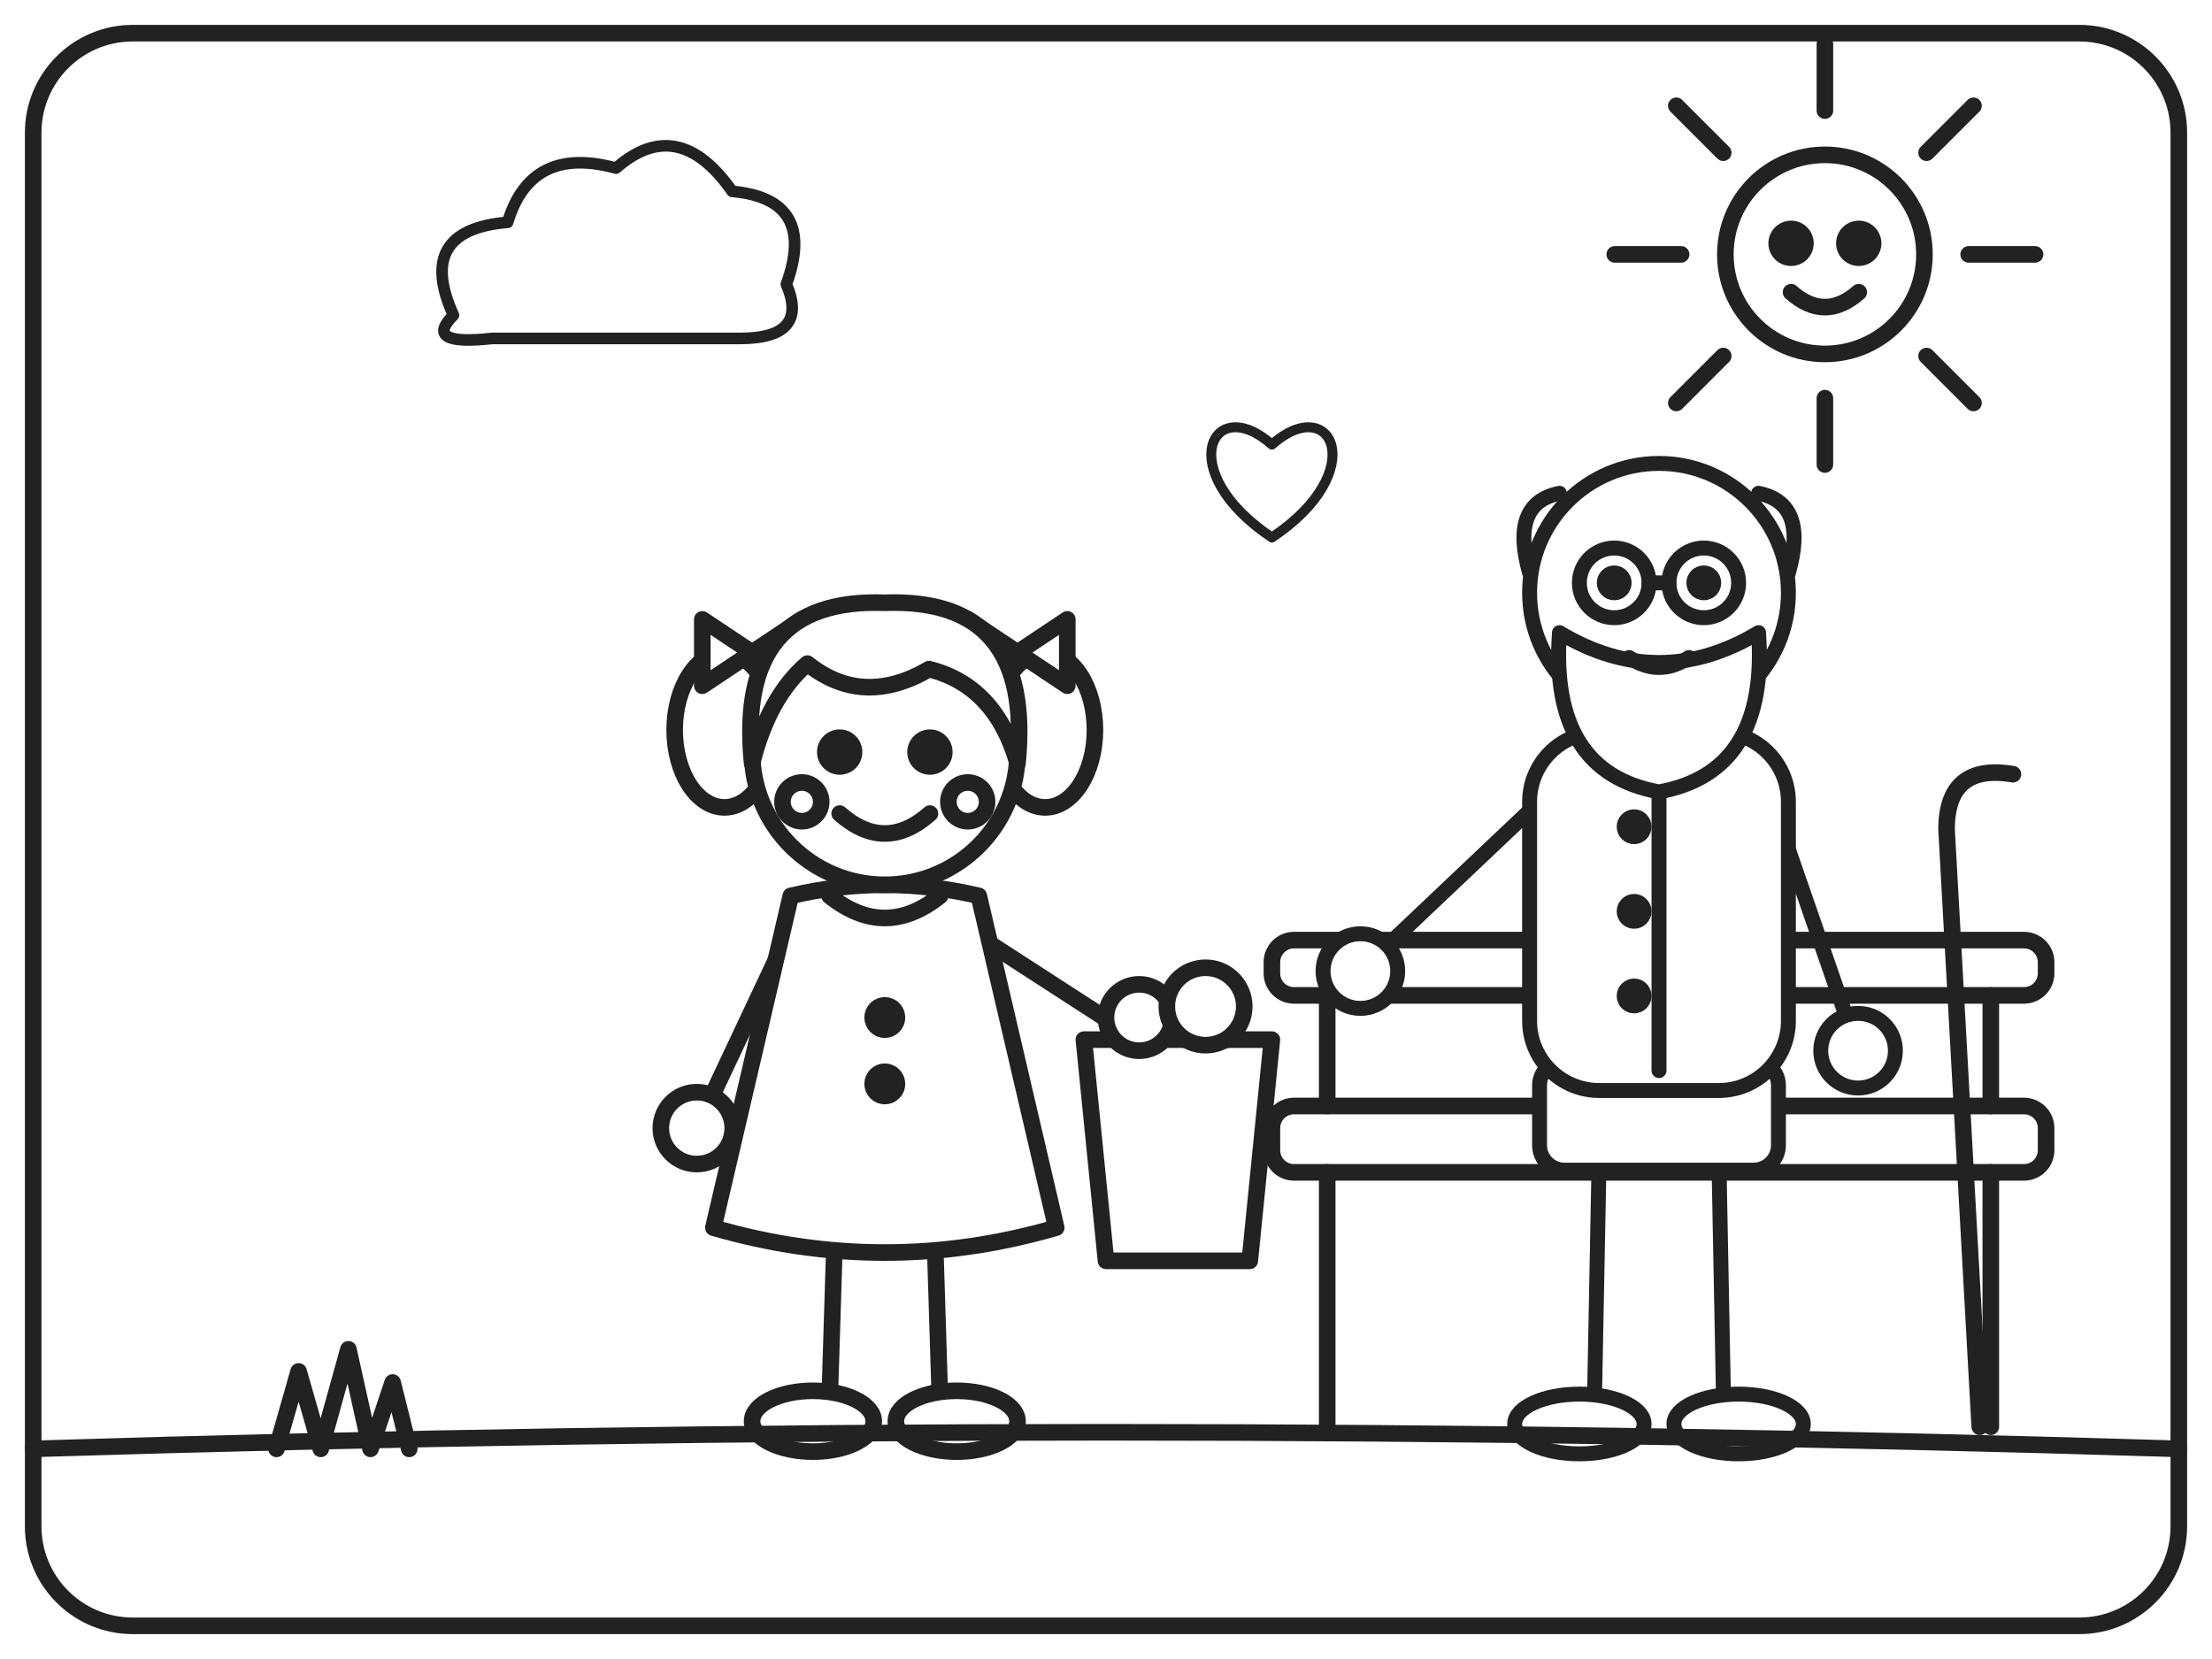
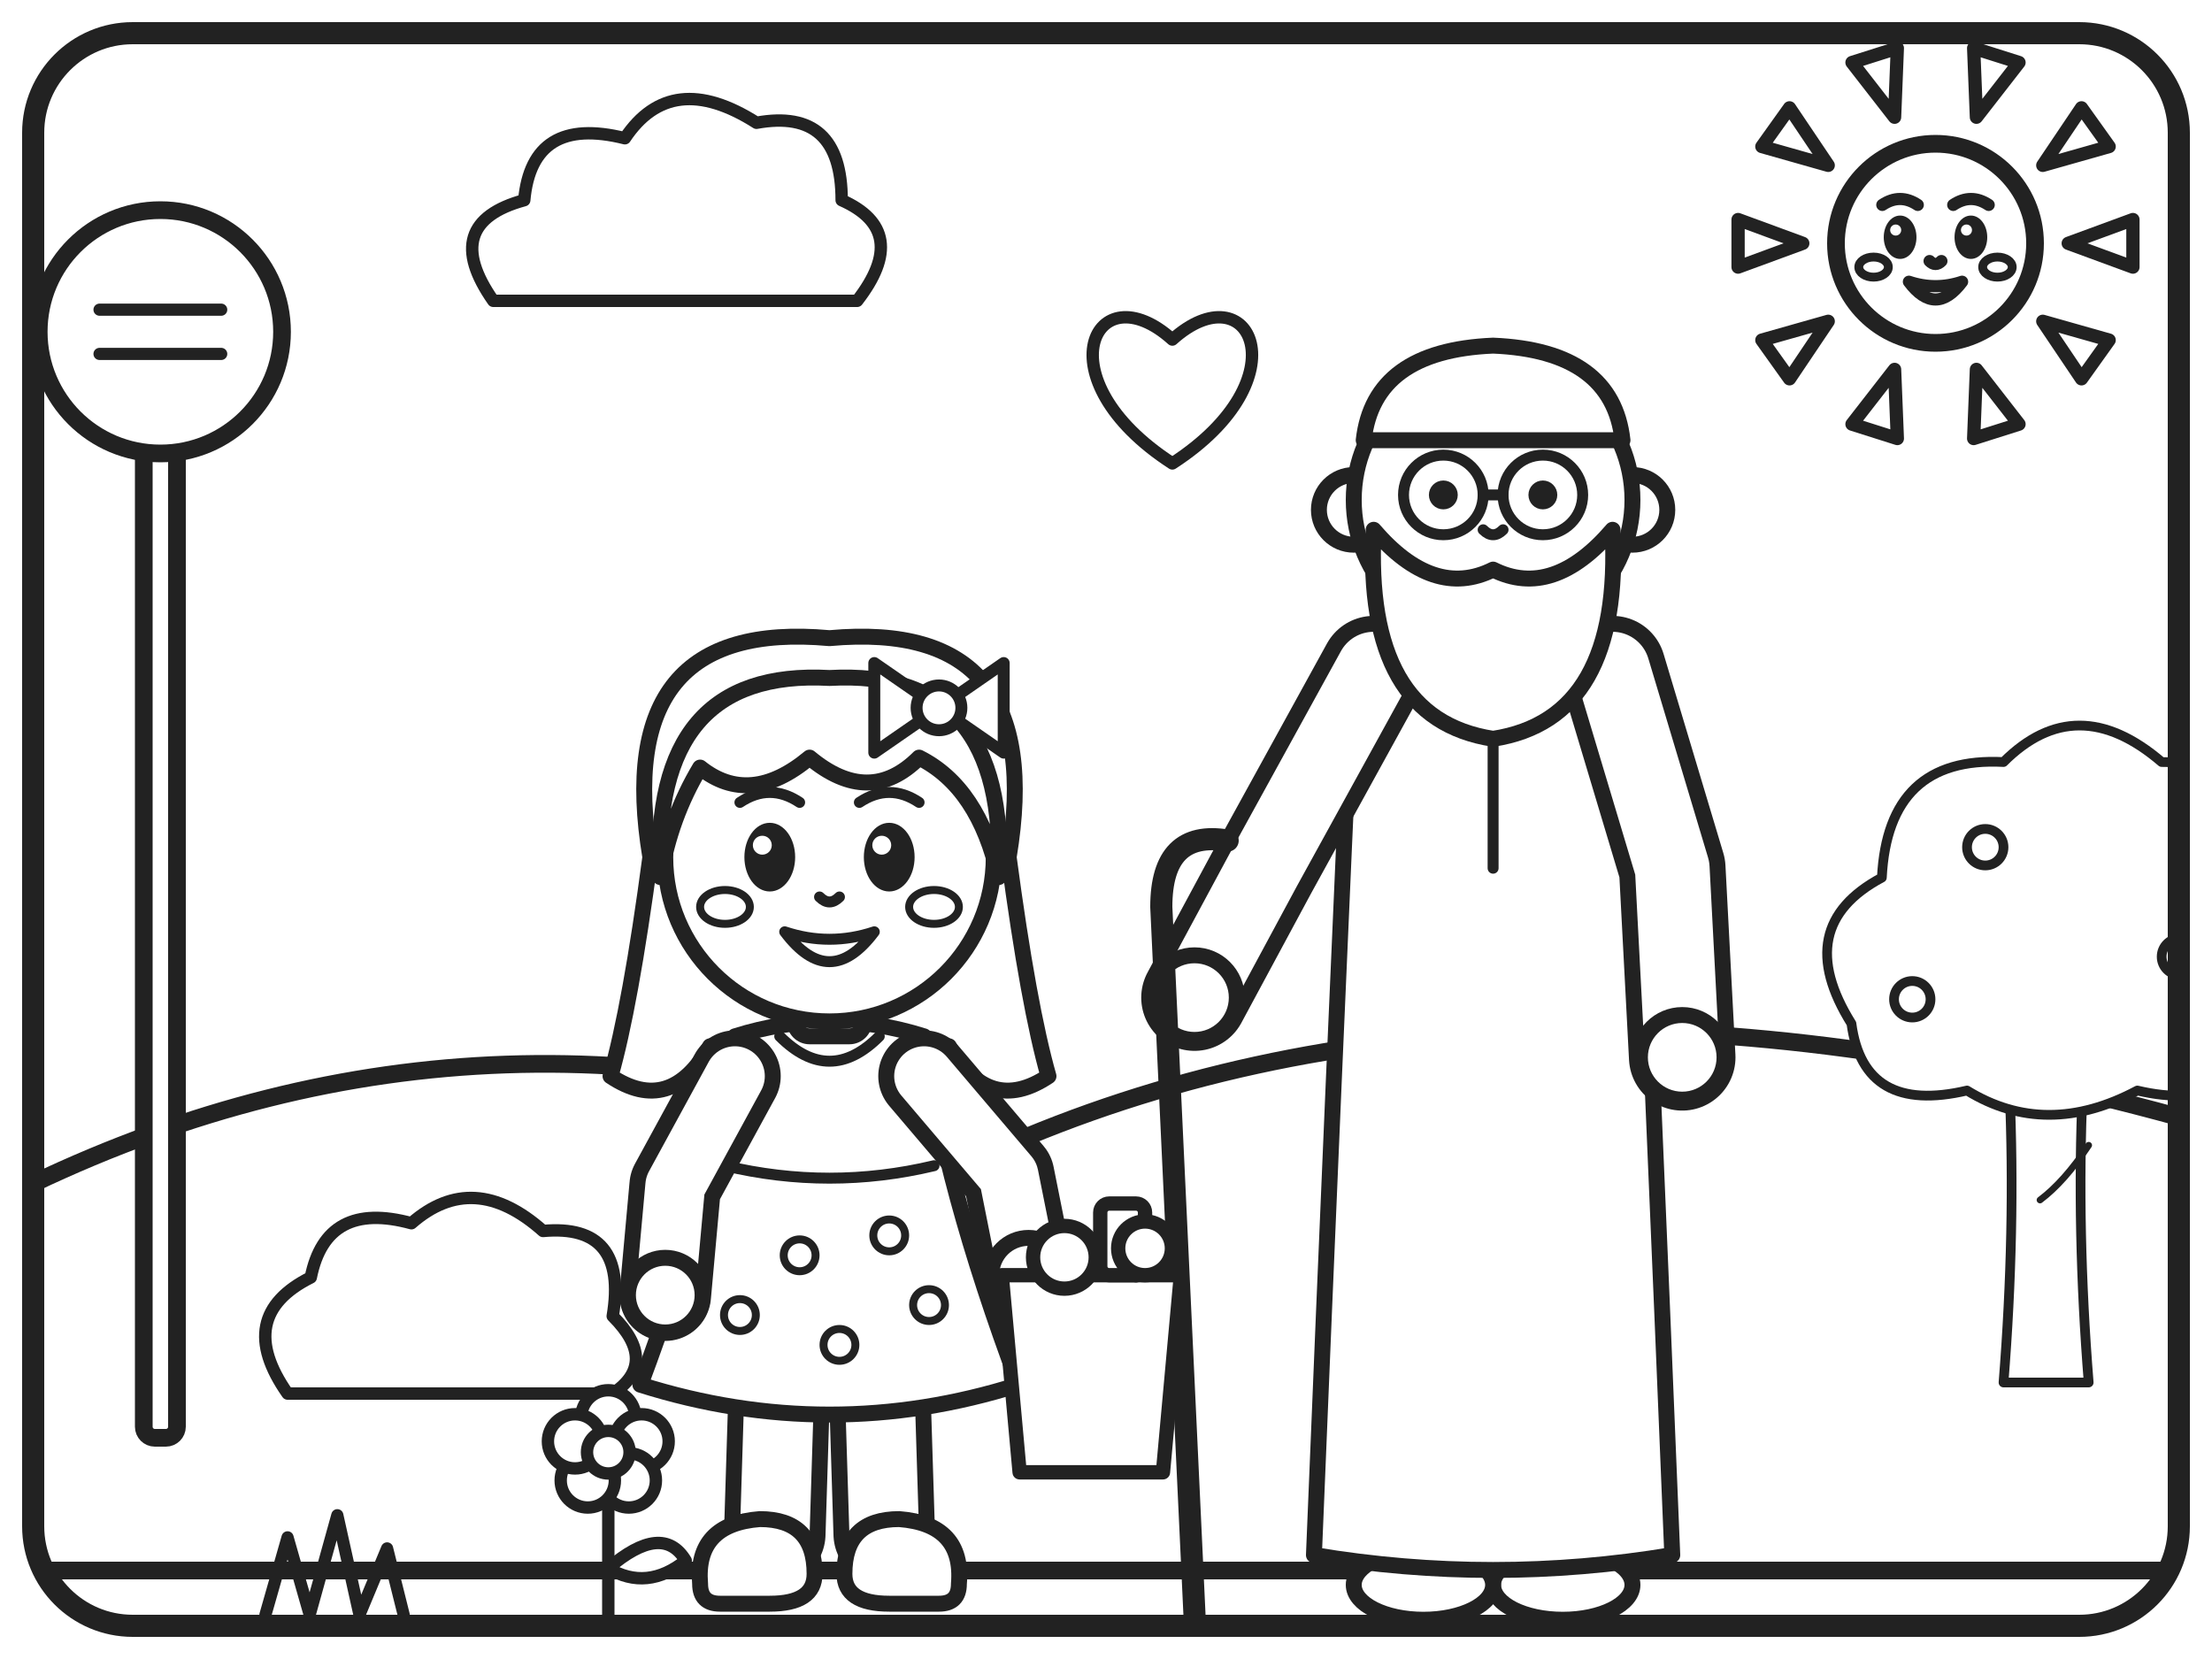
<svg xmlns="http://www.w3.org/2000/svg" viewBox="0 0 400 300" width="800" height="600">
-   <rect x="0" y="0" width="400" height="300" fill="#fff" />
-   <g fill="none" stroke="#222" stroke-width="3" stroke-linecap="round" stroke-linejoin="round">
-     <rect x="6" y="6" width="388" height="288" rx="18" fill="#fff" />
-     <g transform="translate(110,50) scale(0.7,0.7)">
-       <path d="M -40 10 Q -50 -12 -26 -14 Q -20 -34 2 -28 Q 18 -42 32 -22 Q 54 -20 46 2 Q 52 16 34 16 L -30 16 Q -48 18 -40 10 Z" fill="#fff" />
+   <rect width="400" height="300" fill="#fff" />
+   <clipPath id="c">
+     <rect x="6" y="6" width="388" height="288" rx="18" />
+   </clipPath>
+   <g fill="none" stroke="#222" stroke-width="3.2" stroke-linecap="round" stroke-linejoin="round">
+     <g clip-path="url(#c)">
+       <g transform="translate(120.0,46.0) scale(0.7,0.7)">
+         <path d="M -44 12 Q -58 -8 -36 -14 Q -34 -36 -10 -30 Q 2 -48 24 -34 Q 46 -38 46 -14 Q 64 -6 50 12 Z" fill="#fff" />
+       </g>
+       <path d="M 374.0 44.0 L 385.7 48.3 L 385.7 39.7 Z" fill="#fff" stroke-width="2.4" />
+       <path d="M 369.4 58.1 L 376.4 68.5 L 381.4 61.5 Z" fill="#fff" stroke-width="2.4" />
+       <path d="M 357.4 66.8 L 356.9 79.3 L 365.1 76.7 Z" fill="#fff" stroke-width="2.4" />
+       <path d="M 342.6 66.8 L 334.9 76.7 L 343.1 79.3 Z" fill="#fff" stroke-width="2.4" />
+       <path d="M 330.6 58.1 L 318.6 61.5 L 323.6 68.5 Z" fill="#fff" stroke-width="2.4" />
+       <path d="M 326.0 44.0 L 314.3 39.7 L 314.3 48.3 Z" fill="#fff" stroke-width="2.4" />
+       <path d="M 330.6 29.9 L 323.6 19.5 L 318.6 26.5 Z" fill="#fff" stroke-width="2.4" />
+       <path d="M 342.6 21.2 L 343.1 8.7 L 334.9 11.3 Z" fill="#fff" stroke-width="2.4" />
+       <path d="M 357.4 21.2 L 365.1 11.3 L 356.9 8.7 Z" fill="#fff" stroke-width="2.4" />
+       <path d="M 369.4 29.9 L 381.4 26.5 L 376.4 19.5 Z" fill="#fff" stroke-width="2.4" />
+       <circle cx="350.0" cy="44.0" r="18" fill="#fff" />
+       <ellipse cx="343.6" cy="42.9" rx="2.458" ry="3.42" fill="#222" stroke-width="1" />
+       <circle cx="342.8" cy="41.6" r="1.0" fill="#fff" stroke="none" />
+       <path d="M 346.794 37.053 Q 343.587 34.916 340.381 37.053" fill="none" stroke-width="2.2" />
+       <ellipse cx="356.4" cy="42.9" rx="2.458" ry="3.42" fill="#222" stroke-width="1" />
+       <circle cx="355.6" cy="41.6" r="1.0" fill="#fff" stroke="none" />
+       <path d="M 353.206 37.053 Q 356.413 34.916 359.619 37.053" fill="none" stroke-width="2.2" />
+       <path d="M 348.931 47.206 Q 350 48.275 351.069 47.206" fill="none" stroke-width="2.2" />
+       <path d="M 345.191 50.947 Q 350 57.359 354.809 50.947 Q 350 52.55 345.191 50.947 Z" fill="#fff" stroke-width="2.2" />
+       <ellipse cx="338.8" cy="48.3" rx="2.672" ry="1.817" fill="none" stroke-width="1.6" />
+       <ellipse cx="361.2" cy="48.3" rx="2.672" ry="1.817" fill="none" stroke-width="1.6" />
+       <path d="M 6 214 Q 90 174 180 208 Q 270 168 394 202 L 394 284 L 6 284 Z" fill="#fff" />
+       <g transform="translate(80.0,252.0) scale(0.7,0.7)">
+         <path d="M -40 0 Q -54 -20 -34 -30 Q -30 -50 -8 -44 Q 8 -58 26 -42 Q 48 -44 44 -20 Q 56 -8 44 0 Z" fill="#fff" />
+       </g>
+       <rect x="26.0" y="60.0" width="6.0" height="200.0" rx="2" fill="#fff" />
+       <circle cx="29.0" cy="60.0" r="22" fill="#fff" />
+       <path d="M 18 56 L 40 56 M 18 64 L 40 64" fill="none" stroke-width="2.2" />
+       <g transform="translate(370.0,250.0) scale(0.55,0.55)">
+         <path d="M -14 0 Q -10 -50 -12 -96 L 12 -96 Q 10 -50 14 0 Z" fill="#fff" />
+         <path d="M -2 -60 Q 6 -66 14 -78" fill="none" stroke-width="2.2" />
+         <path d="M -64 -118 Q -84 -150 -54 -166 Q -52 -206 -14 -204 Q 10 -228 38 -204 Q 74 -204 70 -168 Q 92 -146 70 -118 Q 64 -88 30 -96 Q 0 -80 -26 -96 Q -60 -88 -64 -118 Z" fill="#fff" />
+         <circle cx="-20.0" cy="-176.0" r="6" fill="#fff" />
+         <circle cx="44.0" cy="-140.0" r="6" fill="#fff" />
+         <circle cx="-44.0" cy="-126.0" r="6" fill="#fff" />
+       </g>
+       <g transform="translate(270.0,292.0) scale(-0.9,0.9)">
+         <ellipse cx="-14.0" cy="-6.0" rx="14" ry="7" fill="#fff" />
+         <ellipse cx="14.0" cy="-6.0" rx="14" ry="7" fill="#fff" />
+         <path d="M -28 -198 Q 0 -206 28 -198 Q 32 -110 36 -12 Q 0 -6 -36 -12 Q -32 -110 -28 -198 Z" fill="#fff" />
+         <path d="M 0 -196 L 0 -150" fill="none" stroke-width="2.2" />
+         <path d="M -24.0 -190.0 L -36.0 -150.0 L -38.0 -112.0" fill="none" stroke="#222" stroke-width="21.4" />
+         <path d="M -24.0 -190.0 L -36.0 -150.0 L -38.0 -112.0" fill="none" stroke="#fff" stroke-width="15" />
+         <path d="M 24.0 -190.0 L 46.0 -150.0 L 60.0 -124.0" fill="none" stroke="#222" stroke-width="21.4" />
+         <path d="M 24.0 -190.0 L 46.0 -150.0 L 60.0 -124.0" fill="none" stroke="#fff" stroke-width="15" />
+         <circle cx="-38.0" cy="-112.0" r="8.5" fill="#fff" />
+         <circle cx="60.0" cy="-124.0" r="8.5" fill="#fff" />
+         <rect x="-8.0" y="-206.0" width="16.0" height="12.0" rx="3" fill="#fff" />
+         <circle cx="-28.0" cy="-222.0" r="7" fill="#fff" />
+         <circle cx="28.0" cy="-222.0" r="7" fill="#fff" />
+         <circle cx="0.0" cy="-224.0" r="28" fill="#fff" />
+         <path d="M -24 -218 Q -26 -180 0 -176 Q 26 -180 24 -218 Q 12 -204 0 -210 Q -12 -204 -24 -218 Z" fill="#fff" />
+         <path d="M -26 -236 Q -24 -254 0 -255 Q 24 -254 26 -236 Z" fill="#fff" />
+         <circle cx="-10.0" cy="-225.0" r="8" fill="none" stroke-width="2.2" />
+         <circle cx="10.0" cy="-225.0" r="8" fill="none" stroke-width="2.2" />
+         <line x1="-2.0" y1="-225.0" x2="2.0" y2="-225.0" stroke-width="2.2" />
+         <circle cx="-10.0" cy="-225.0" r="2.4" fill="#222" stroke-width="1" />
+         <circle cx="10.0" cy="-225.0" r="2.4" fill="#222" stroke-width="1" />
+         <path d="M -2 -218 Q 0 -216 2 -218" fill="none" stroke-width="2.2" />
+       </g>
+       <g transform="translate(216.0,292.0) scale(1,1)">
+         <path d="M 0 0 L -6 -128 Q -6 -142 6 -140" fill="none" stroke-width="4" />
+       </g>
+       <g transform="translate(150.0,290.0) scale(0.9,0.9)">
+         <path d="M -36 -150 Q -44 -198 0 -194 Q 44 -198 36 -150 Q 40 -120 44 -106 Q 32 -98 24 -112 L -24 -112 Q -32 -98 -44 -106 Q -40 -120 -36 -150 Z" fill="#fff" />
+         <path d="M -10.0 -46.0 L -11.0 -14.0" fill="none" stroke="#222" stroke-width="20.4" />
+         <path d="M -10.0 -46.0 L -11.0 -14.0" fill="none" stroke="#fff" stroke-width="14" />
+         <path d="M 10.0 -46.0 L 11.0 -14.0" fill="none" stroke="#222" stroke-width="20.4" />
+         <path d="M 10.0 -46.0 L 11.0 -14.0" fill="none" stroke="#fff" stroke-width="14" />
+         <path d="M -26 -4 Q -27 -16 -14 -17 Q -3 -17 -3 -6 Q -3 0 -12 0 L -22 0 Q -26 0 -26 -4 Z" fill="#fff" />
+         <path d="M 26 -4 Q 27 -16 14 -17 Q 3 -17 3 -6 Q 3 0 12 0 L 22 0 Q 26 0 26 -4 Z" fill="#fff" />
+         <path d="M -19 -114 Q 0 -120 19 -114 Q 23 -84 38 -44 Q 0 -32 -38 -44 Q -23 -84 -19 -114 Z" fill="#fff" />
+         <path d="M -21 -88 Q 0 -83 21 -88" fill="none" stroke-width="2.2" />
+         <path d="M -10 -114 Q 0 -104 10 -114" fill="none" stroke-width="2.2" />
+         <circle cx="-18.0" cy="-58.0" r="3.2" fill="#fff" stroke-width="1.6" />
+         <circle cx="2.0" cy="-52.0" r="3.2" fill="#fff" stroke-width="1.6" />
+         <circle cx="20.0" cy="-60.0" r="3.2" fill="#fff" stroke-width="1.6" />
+         <circle cx="-6.0" cy="-70.0" r="3.2" fill="#fff" stroke-width="1.6" />
+         <circle cx="12.0" cy="-74.0" r="3.2" fill="#fff" stroke-width="1.6" />
+         <path d="M -19.0 -106.0 L -31.0 -84.0 L -33.0 -62.0" fill="none" stroke="#222" stroke-width="18.4" />
+         <path d="M -19.0 -106.0 L -31.0 -84.0 L -33.0 -62.0" fill="none" stroke="#fff" stroke-width="12" />
+         <path d="M 19.0 -106.0 L 36.0 -86.0 L 40.0 -66.0" fill="none" stroke="#222" stroke-width="18.4" />
+         <path d="M 19.0 -106.0 L 36.0 -86.0 L 40.0 -66.0" fill="none" stroke="#fff" stroke-width="12" />
+         <circle cx="-33.0" cy="-62.0" r="7.5" fill="#fff" />
+         <circle cx="40.0" cy="-66.0" r="7.5" fill="#fff" />
+         <g transform="translate(40.0,-66.0) scale(0.9,0.9)">
+           <path d="M -6 0 L 34 0 L 30 44 L -2 44 Z" fill="#fff" />
+           <path d="M 4 0 Q 14 -16 24 0" fill="none" />
+           <circle cx="8.0" cy="-4.0" r="7" fill="#fff" />
+           <rect x="16.0" y="-16.0" width="10.0" height="16.0" rx="2" fill="#fff" />
+           <circle cx="26.0" cy="-6.0" r="6" fill="#fff" />
+         </g>
+         <rect x="-7.0" y="-124.0" width="14.0" height="10.0" rx="3" fill="#fff" />
+         <circle cx="0.0" cy="-150.0" r="33" fill="#fff" />
+         <path d="M -34 -146 Q -36 -188 0 -186 Q 36 -188 34 -146 Q 30 -164 18 -170 Q 8 -160 -4 -170 Q -16 -160 -26 -168 Q -32 -158 -34 -146 Z" fill="#fff" />
+         <path d="M 22 -180 l -13 -9 l 0 18 Z M 22 -180 l 13 -9 l 0 18 Z" fill="#fff" stroke-width="2.4" />
+         <circle cx="22.0" cy="-180.0" r="4.5" fill="#fff" stroke-width="2.4" />
+         <ellipse cx="-12.0" cy="-150.0" rx="4.6" ry="6.4" fill="#222" stroke-width="1" />
+         <circle cx="-13.5" cy="-152.4" r="1.9" fill="#fff" stroke="none" />
+         <path d="M -6.0 -161.0 Q -12.0 -165.0 -18.0 -161.0" fill="none" stroke-width="2.2" />
+         <ellipse cx="12.0" cy="-150.0" rx="4.6" ry="6.4" fill="#222" stroke-width="1" />
+         <circle cx="10.5" cy="-152.4" r="1.9" fill="#fff" stroke="none" />
+         <path d="M 6.0 -161.0 Q 12.0 -165.0 18.0 -161.0" fill="none" stroke-width="2.2" />
+         <path d="M -2.0 -142.0 Q 0 -140.0 2.0 -142.0" fill="none" stroke-width="2.2" />
+         <path d="M -9.0 -135.0 Q 0 -123.0 9.0 -135.0 Q 0 -132.0 -9.0 -135.0 Z" fill="#fff" stroke-width="2.2" />
+         <ellipse cx="-21.0" cy="-140.0" rx="5.0" ry="3.4" fill="none" stroke-width="1.6" />
+         <ellipse cx="21.0" cy="-140.0" rx="5.0" ry="3.4" fill="none" stroke-width="1.6" />
+       </g>
+       <g transform="translate(212.0,74.0) scale(0.7,0.7)">
+         <path d="M 0 14 C -34 -8 -20 -36 0 -18 C 20 -36 34 -8 0 14 Z" fill="#fff" />
+       </g>
+       <g transform="translate(60.0,292.0) scale(1,1)">
+         <path d="M -12 0 L -8 -14 L -4 0 L 1 -18 L 5 0 L 10 -12 L 13 0" fill="none" stroke-width="2.2" />
+       </g>
+       <g transform="translate(110.0,292.0) scale(0.7,0.7)">
+         <line x1="0.0" y1="0.0" x2="0.0" y2="-34.0" />
+         <path d="M 0 -12 Q 14 -24 20 -14 Q 10 -6 0 -12 Z" fill="#fff" />
+         <circle cx="0.0" cy="-51.0" r="7" fill="#fff" />
+         <circle cx="8.6" cy="-44.8" r="7" fill="#fff" />
+         <circle cx="5.3" cy="-34.7" r="7" fill="#fff" />
+         <circle cx="-5.3" cy="-34.7" r="7" fill="#fff" />
+         <circle cx="-8.6" cy="-44.8" r="7" fill="#fff" />
+         <circle cx="0.0" cy="-42.0" r="5.5" fill="#fff" />
+       </g>
    </g>
-     <line x1="356.0" y1="46.0" x2="368.0" y2="46.0" />
-     <line x1="348.385" y1="64.385" x2="356.87" y2="72.87" />
-     <line x1="330.0" y1="72.0" x2="330.0" y2="84.0" />
-     <line x1="311.615" y1="64.385" x2="303.13" y2="72.87" />
-     <line x1="304.0" y1="46.0" x2="292.0" y2="46" />
-     <line x1="311.615" y1="27.615" x2="303.13" y2="19.13" />
-     <line x1="330.0" y1="20.0" x2="330.0" y2="8.0" />
-     <line x1="348.385" y1="27.615" x2="356.87" y2="19.13" />
-     <circle cx="330" cy="46" r="18" fill="#fff" />
-     <g transform="translate(330,46) scale(1,1)">
-       <circle cx="-6.12" cy="-2" r="2.6" fill="#222" />
-       <circle cx="6.12" cy="-2" r="2.6" fill="#222" />
-       <path d="M -6.12 6.84 Q 0 12.24 6.12 6.84" fill="none" />
-     </g>
-     <rect x="230" y="200" width="140" height="12" rx="4" fill="#fff" />
-     <line x1="240" y1="212" x2="240" y2="258" />
-     <line x1="360" y1="212" x2="360" y2="258" />
-     <rect x="230" y="170" width="140" height="10" rx="4" fill="#fff" />
-     <line x1="240" y1="180" x2="240" y2="200" />
-     <line x1="360" y1="180" x2="360" y2="200" />
-     <g transform="translate(300,262) scale(-0.9,0.9)">
-       <line x1="-12" y1="-60" x2="-13" y2="-8" />
-       <line x1="12" y1="-60" x2="13" y2="-8" />
-       <ellipse cx="-16" cy="-5" rx="13" ry="6" fill="#fff" />
-       <ellipse cx="16" cy="-5" rx="13" ry="6" fill="#fff" />
-       <line x1="-22" y1="-132" x2="-40" y2="-80" />
-       <line x1="22" y1="-132" x2="60" y2="-96" />
-       <rect x="-24" y="-78" width="48" height="22" rx="5" fill="#fff" />
-       <rect x="-26" y="-144" width="52" height="72" rx="14" fill="#fff" />
-       <line x1="0" y1="-144" x2="0" y2="-76" />
-       <circle cx="5" cy="-125" r="2" fill="#222" />
-       <circle cx="5" cy="-108" r="2" fill="#222" />
-       <circle cx="5" cy="-91" r="2" fill="#222" />
-       <circle cx="-40" cy="-80" r="7.5" fill="#fff" />
-       <circle cx="60" cy="-96" r="7.5" fill="#fff" />
-       <circle cx="0" cy="-172" r="26" fill="#fff" />
-       <path d="M -26 -176 Q -30 -190 -20 -192 M 26 -176 Q 30 -190 20 -192" fill="none" />
-       <path d="M -20 -164 Q -22 -136 0 -132 Q 22 -136 20 -164 Q 0 -152 -20 -164 Z" fill="#fff" />
-       <circle cx="-9" cy="-174" r="7" fill="none" />
-       <circle cx="9" cy="-174" r="7" fill="none" />
-       <line x1="-2" y1="-174" x2="2" y2="-174" />
-       <circle cx="-9" cy="-174" r="2" fill="#222" />
-       <circle cx="9" cy="-174" r="2" fill="#222" />
-       <path d="M -6 -159 Q 0 -155 6 -159" fill="none" />
-     </g>
-     <path d="M 358 258 L 352 150 Q 352 138 364 140" fill="none" />
-     <g transform="translate(160,262) scale(1.0,1.0)">
-       <line x1="-9" y1="-40" x2="-10" y2="-8" />
-       <line x1="9" y1="-40" x2="10" y2="-8" />
-       <ellipse cx="-13" cy="-5" rx="11" ry="5.5" fill="#fff" />
-       <ellipse cx="13" cy="-5" rx="11" ry="5.5" fill="#fff" />
-       <line x1="-18" y1="-92" x2="-34" y2="-58" />
-       <line x1="18" y1="-92" x2="52" y2="-70" />
-       <path d="M -17 -100 Q 0 -104 17 -100 L 31 -40 Q 0 -31 -31 -40 Z" fill="#fff" />
-       <path d="M -10 -100 Q 0 -92 10 -100" fill="none" />
-       <circle cx="0" cy="-78" r="2.2" fill="#222" />
-       <circle cx="0" cy="-66" r="2.2" fill="#222" />
-       <circle cx="-34" cy="-58" r="6.5" fill="#fff" />
-       <circle cx="52" cy="-70" r="6.5" fill="#fff" />
-       <ellipse cx="-29" cy="-130" rx="9" ry="14" fill="#fff" />
-       <ellipse cx="29" cy="-130" rx="9" ry="14" fill="#fff" />
-       <path d="M -24 -144 l -9 -6 l 0 12 Z M -24 -144 l 9 -6 l 0 12 Z" fill="#fff" />
-       <path d="M 24 -144 l -9 -6 l 0 12 Z M 24 -144 l 9 -6 l 0 12 Z" fill="#fff" />
-       <circle cx="0" cy="-126" r="24" fill="#fff" />
-       <path d="M -24 -124 Q -27 -154 0 -153 Q 27 -154 24 -124 Q 20 -138 8 -141 Q -4 -134 -14 -142 Q -21 -136 -24 -124 Z" fill="#fff" />
-       <circle cx="-8.16" cy="-126" r="2.6" fill="#222" />
-       <circle cx="8.16" cy="-126" r="2.6" fill="#222" />
-       <path d="M -8.16 -114.88 Q 0 -107.68 8.16 -114.88" fill="none" />
-       <circle cx="-15" cy="-117" r="3.5" fill="none" />
-       <circle cx="15" cy="-117" r="3.5" fill="none" />
-     </g>
-     <g transform="translate(196,188) scale(1,1)">
-       <path d="M 0 0 L 34 0 L 30 40 L 4 40 Z" fill="#fff" />
-       <path d="M 8 0 Q 17 -14 26 0" fill="none" />
-       <circle cx="10" cy="-4" r="6" fill="#fff" />
-       <circle cx="22" cy="-6" r="7" fill="#fff" />
-     </g>
-     <g transform="translate(230,90) scale(0.6,0.6)">
-       <path d="M 0 12 C -30 -8 -18 -32 0 -16 C 18 -32 30 -8 0 12 Z" fill="#fff" />
-     </g>
-     <path d="M 50 262 L 54 248 L 58 262 L 63 244 L 67 262 L 71 250 L 74 262" fill="none" />
-     <path d="M 6 262 Q 200 256 394 262" fill="none" />
+     <rect x="6" y="6" width="388" height="288" rx="18" fill="none" stroke-width="4" />
  </g>
</svg>
